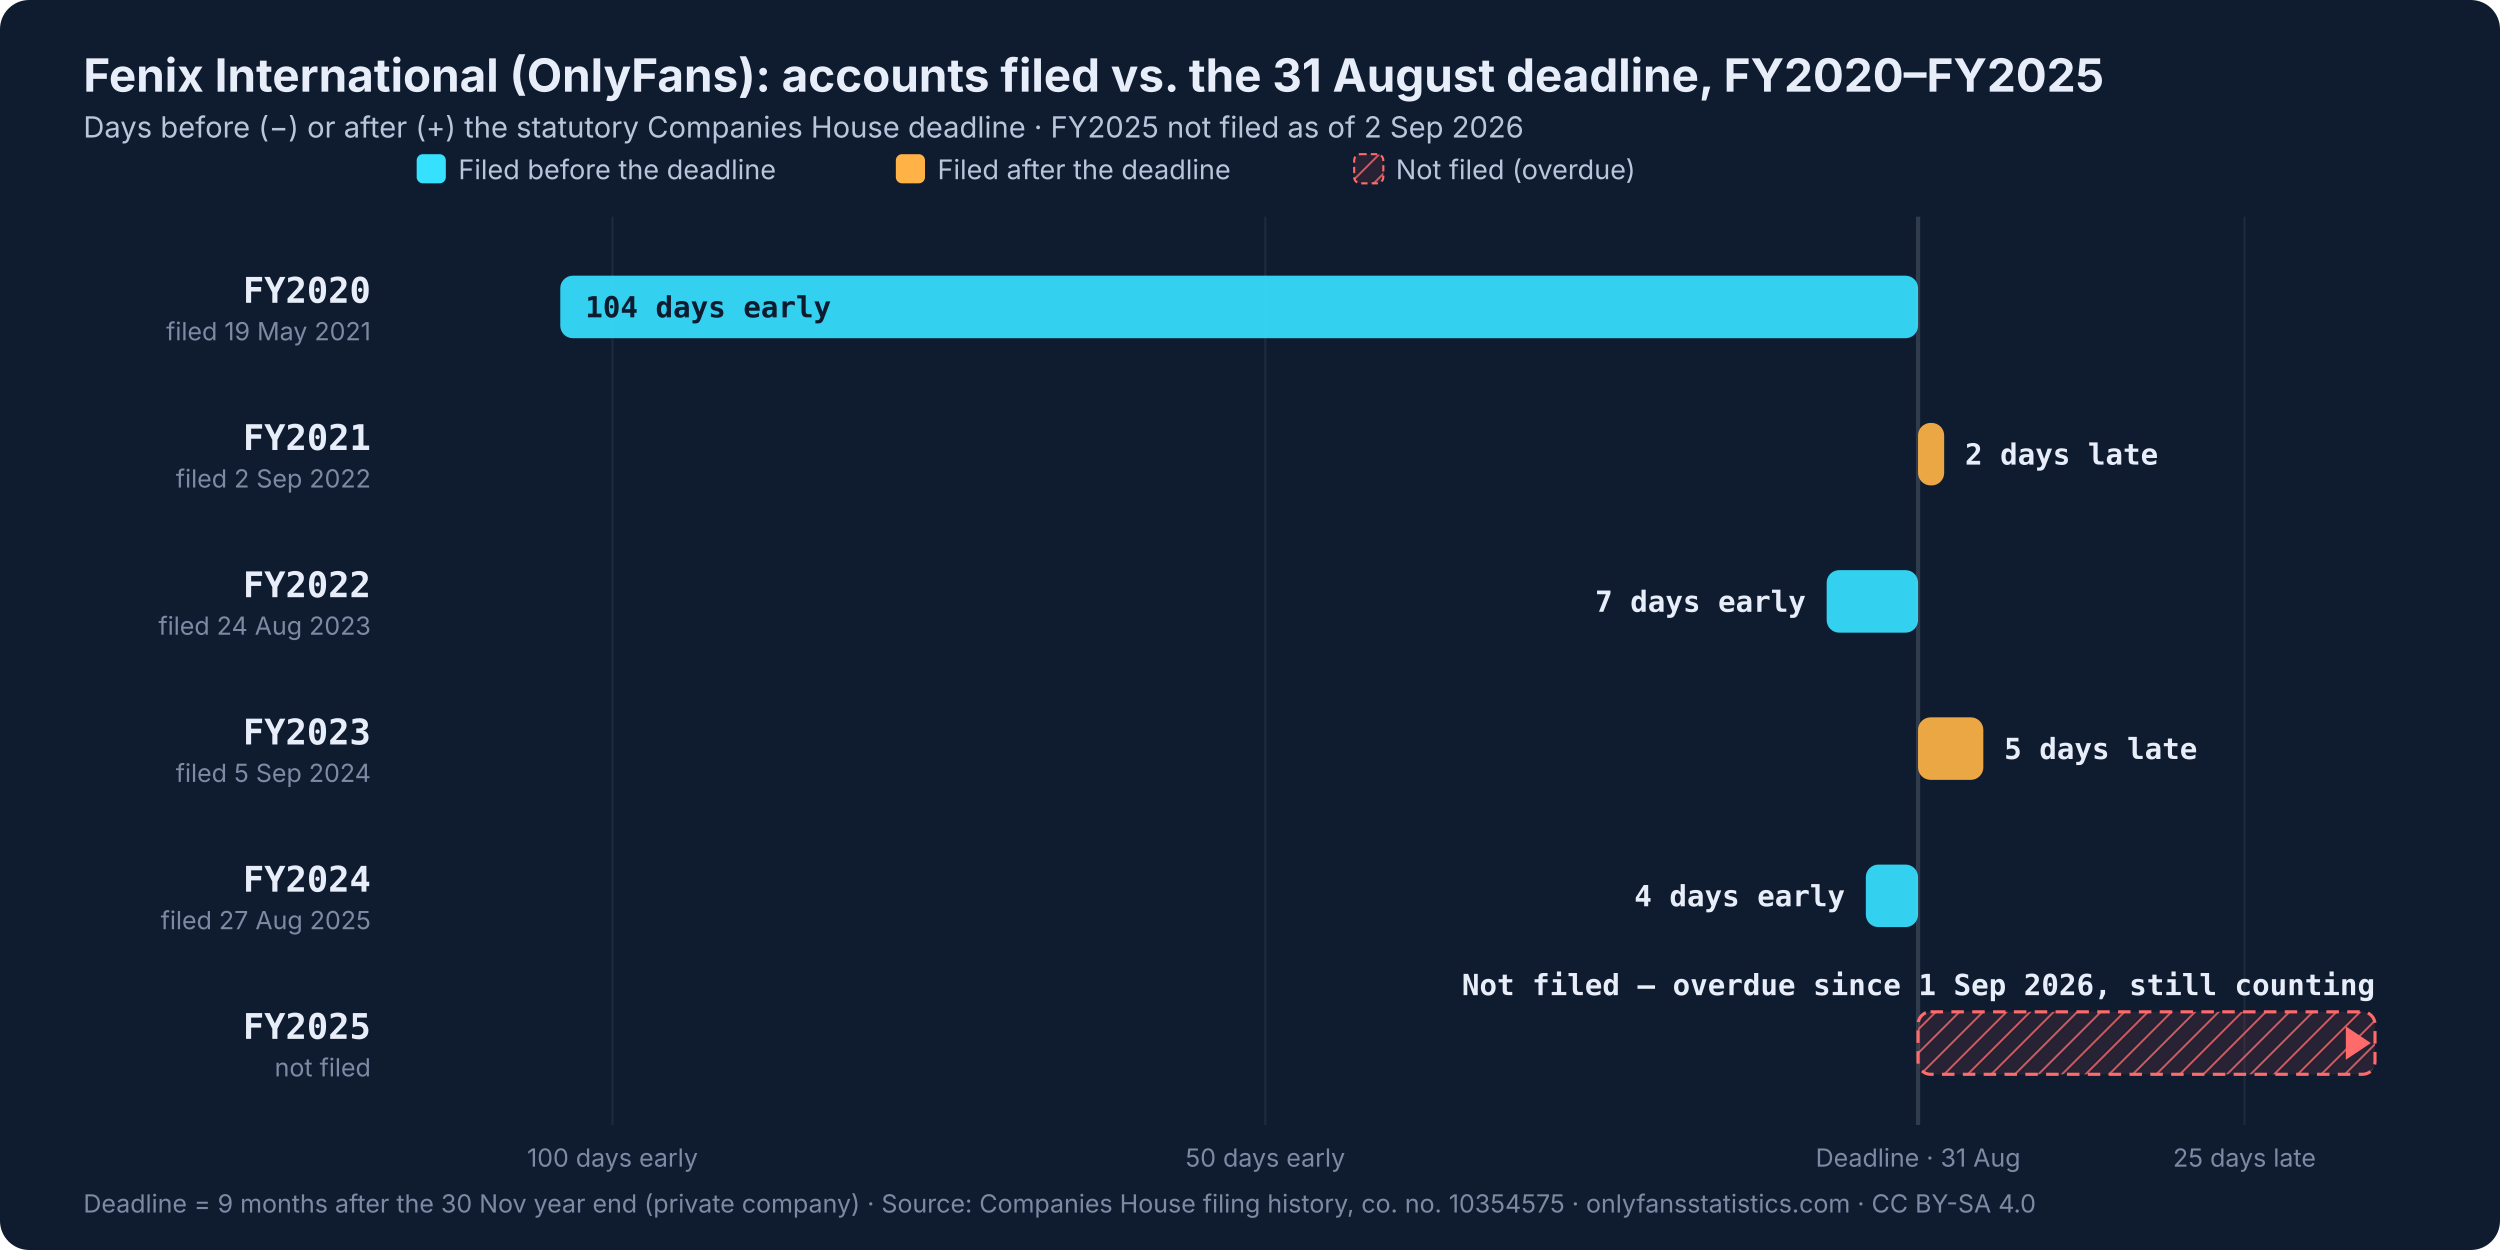
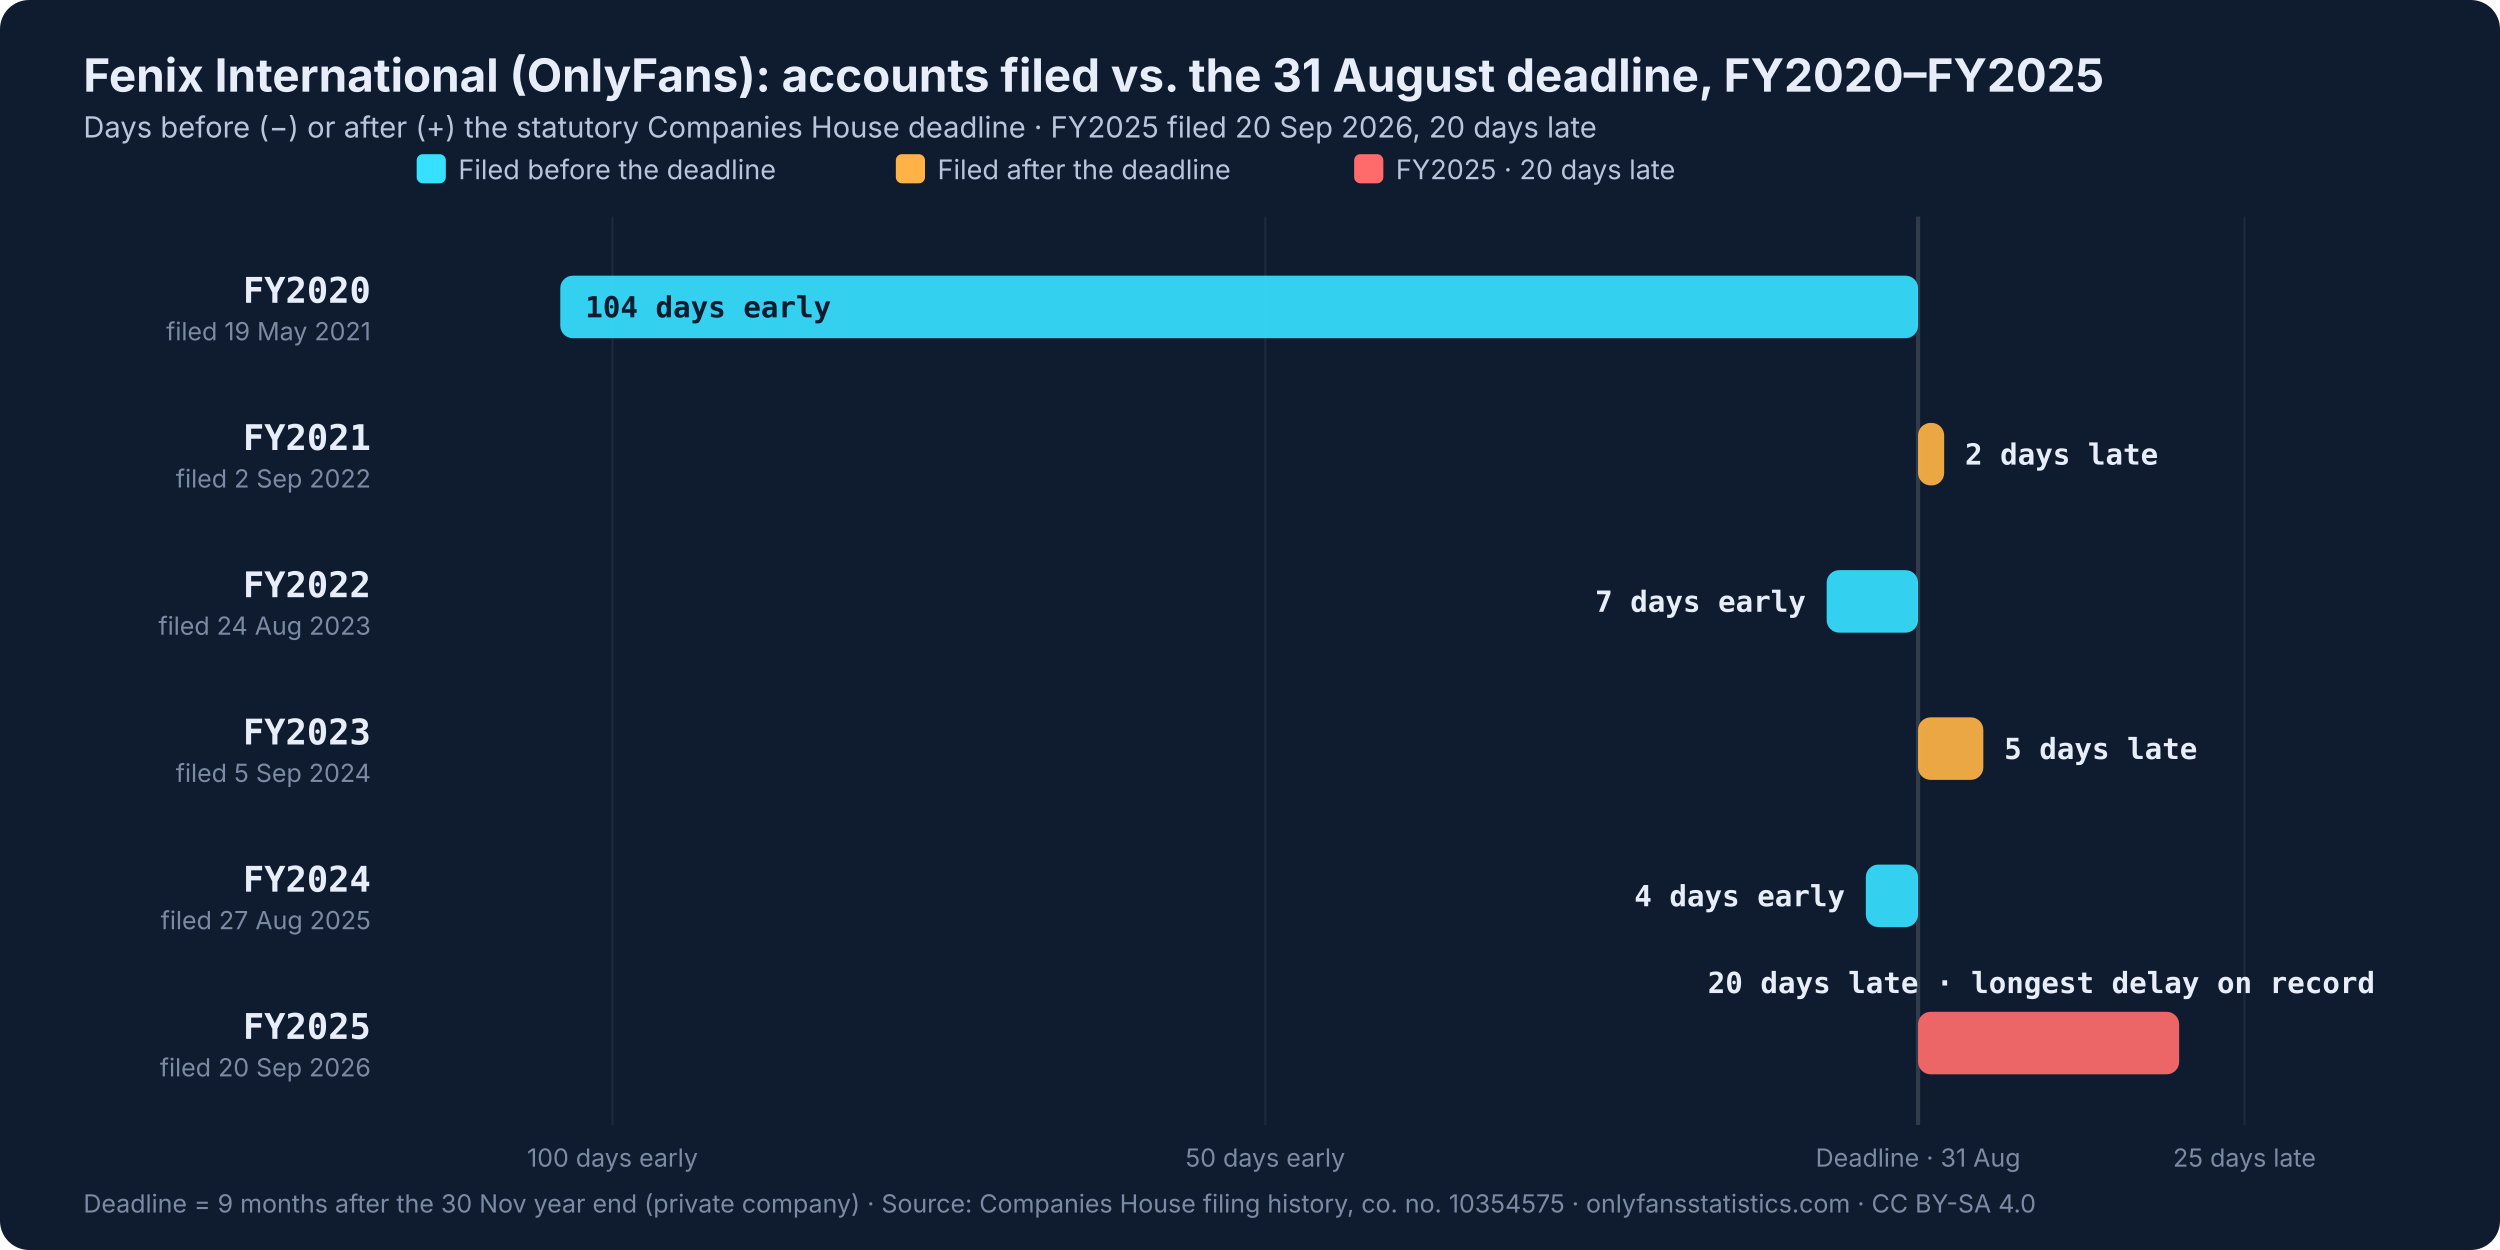
<svg xmlns="http://www.w3.org/2000/svg" viewBox="0 0 1200 600" width="1200" height="600" role="img" aria-label="Fenix International (OnlyFans): accounts filed vs. the 31 August deadline, FY2020–FY2025" preserveAspectRatio="xMidYMid meet">
  <defs>
    <pattern id="hatch" width="8" height="8" patternUnits="userSpaceOnUse" patternTransform="rotate(45)">
      <rect width="8" height="8" fill="rgba(255,107,107,0.10)" />
      <line x1="0" y1="0" x2="0" y2="8" stroke="#ff6b6b" stroke-width="2" opacity="0.7" />
    </pattern>
  </defs>
  <style>
    .bg { fill: #0f1c30; }
    .grid { stroke: rgba(255,255,255,0.06); stroke-width: 1; }
    .axis0 { stroke: rgba(255,255,255,0.14); stroke-width: 2; }
    .ink { fill: #e8eef9; font-family: Inter, system-ui, sans-serif; }
    .ink2 { fill: #b8c5db; font-family: Inter, system-ui, sans-serif; }
    .ink3 { fill: #7c8aa3; font-family: Inter, system-ui, sans-serif; }
    .title { font-size: 22px; font-weight: 700; }
    .subtitle { font-size: 14px; }
    .rowlabel { font-size: 17px; font-weight: 700; font-family: "JetBrains Mono", ui-monospace, monospace; }
    .rowsub { font-size: 12px; }
    .axislabel { font-size: 12px; }
    .valuelabel { font-size: 14px; font-weight: 600; font-family: "JetBrains Mono", ui-monospace, monospace; }
    .legend { font-size: 13px; }
    .footer { font-size: 12px; }
  </style>
  <rect width="100%" height="100%" class="bg" rx="14" />
  <text x="40" y="44" class="ink title">Fenix International (OnlyFans): accounts filed vs. the 31 August deadline, FY2020–FY2025</text>
-   <text x="40" y="66" class="ink2 subtitle">Days before (−) or after (+) the statutory Companies House deadline · FY2025 not filed as of 2 Sep 2026</text>
+   <text x="40" y="66" class="ink2 subtitle">Days before (−) or after (+) the statutory Companies House deadline · FY2025 filed 20 Sep 2026, 20 days late</text>
  <line x1="294" y1="104" x2="294" y2="540" class="grid" />
  <text x="294" y="560" text-anchor="middle" class="ink3 axislabel">100 days early</text>
  <line x1="607.333" y1="104" x2="607.333" y2="540" class="grid" />
  <text x="607.333" y="560" text-anchor="middle" class="ink3 axislabel">50 days early</text>
  <line x1="920.667" y1="104" x2="920.667" y2="540" class="axis0" />
  <text x="920.667" y="560" text-anchor="middle" class="ink3 axislabel">Deadline · 31 Aug</text>
  <line x1="1077.333" y1="104" x2="1077.333" y2="540" class="grid" />
  <text x="1077.333" y="560" text-anchor="middle" class="ink3 axislabel">25 days late</text>
  <text x="178" y="145.333" text-anchor="end" class="ink rowlabel">FY2020</text>
  <text x="178" y="163.333" text-anchor="end" class="ink3 rowsub">filed 19 May 2021</text>
  <rect x="268.933" y="132.333" width="651.733" height="30" rx="6" fill="#36e1ff" opacity="0.92" />
  <text x="280.933" y="152.333" class="valuelabel" fill="#0f1c30">104 days early</text>
  <text x="178" y="216" text-anchor="end" class="ink rowlabel">FY2021</text>
  <text x="178" y="234" text-anchor="end" class="ink3 rowsub">filed 2 Sep 2022</text>
  <rect x="920.667" y="203" width="12.533" height="30" rx="6" fill="#ffb347" opacity="0.92" />
  <text x="943.2" y="223" class="ink valuelabel">2 days late</text>
  <text x="178" y="286.667" text-anchor="end" class="ink rowlabel">FY2022</text>
  <text x="178" y="304.667" text-anchor="end" class="ink3 rowsub">filed 24 Aug 2023</text>
  <rect x="876.8" y="273.667" width="43.867" height="30" rx="6" fill="#36e1ff" opacity="0.92" />
  <text x="866.8" y="293.667" text-anchor="end" class="ink valuelabel">7 days early</text>
  <text x="178" y="357.333" text-anchor="end" class="ink rowlabel">FY2023</text>
  <text x="178" y="375.333" text-anchor="end" class="ink3 rowsub">filed 5 Sep 2024</text>
  <rect x="920.667" y="344.333" width="31.333" height="30" rx="6" fill="#ffb347" opacity="0.92" />
  <text x="962" y="364.333" class="ink valuelabel">5 days late</text>
  <text x="178" y="428" text-anchor="end" class="ink rowlabel">FY2024</text>
  <text x="178" y="446" text-anchor="end" class="ink3 rowsub">filed 27 Aug 2025</text>
  <rect x="895.6" y="415" width="25.067" height="30" rx="6" fill="#36e1ff" opacity="0.92" />
  <text x="885.6" y="435" text-anchor="end" class="ink valuelabel">4 days early</text>
  <text x="178" y="498.667" text-anchor="end" class="ink rowlabel">FY2025</text>
-   <text x="178" y="516.667" text-anchor="end" class="ink3 rowsub">not filed</text>
-   <rect x="920.667" y="485.667" width="219.333" height="30" rx="6" fill="url(#hatch)" stroke="#ff6b6b" stroke-width="1.5" stroke-dasharray="6 4" />
-   <polygon points="1138,500.667 1126,492.667 1126,508.667" fill="#ff6b6b" />
-   <text x="1140" y="477.667" text-anchor="end" class="ink valuelabel">Not filed — overdue since 1 Sep 2026, still counting</text>
+   <text x="178" y="516.667" text-anchor="end" class="ink3 rowsub">filed 20 Sep 2026</text>
+   <rect x="920.667" y="485.667" width="125.333" height="30" rx="6" fill="#ff6b6b" opacity="0.92" />
+   <text x="1140" y="476.667" text-anchor="end" class="ink valuelabel">20 days late · longest delay on record</text>
  <rect x="200" y="74" width="14" height="14" rx="3" fill="#36e1ff" />
  <text x="220" y="86" class="ink2 legend">Filed before the deadline</text>
  <rect x="430" y="74" width="14" height="14" rx="3" fill="#ffb347" />
  <text x="450" y="86" class="ink2 legend">Filed after the deadline</text>
-   <rect x="650" y="74" width="14" height="14" rx="3" fill="url(#hatch)" stroke="#ff6b6b" stroke-dasharray="3 2" />
-   <text x="670" y="86" class="ink2 legend">Not filed (overdue)</text>
+   <rect x="650" y="74" width="14" height="14" rx="3" fill="#ff6b6b" />
+   <text x="670" y="86" class="ink2 legend">FY2025 · 20 days late</text>
  <text x="40" y="582" class="ink3 footer">Deadline = 9 months after the 30 Nov year end (private company) · Source: Companies House filing history, co. no. 10354575 · onlyfansstatistics.com · CC BY-SA 4.0</text>
</svg>
